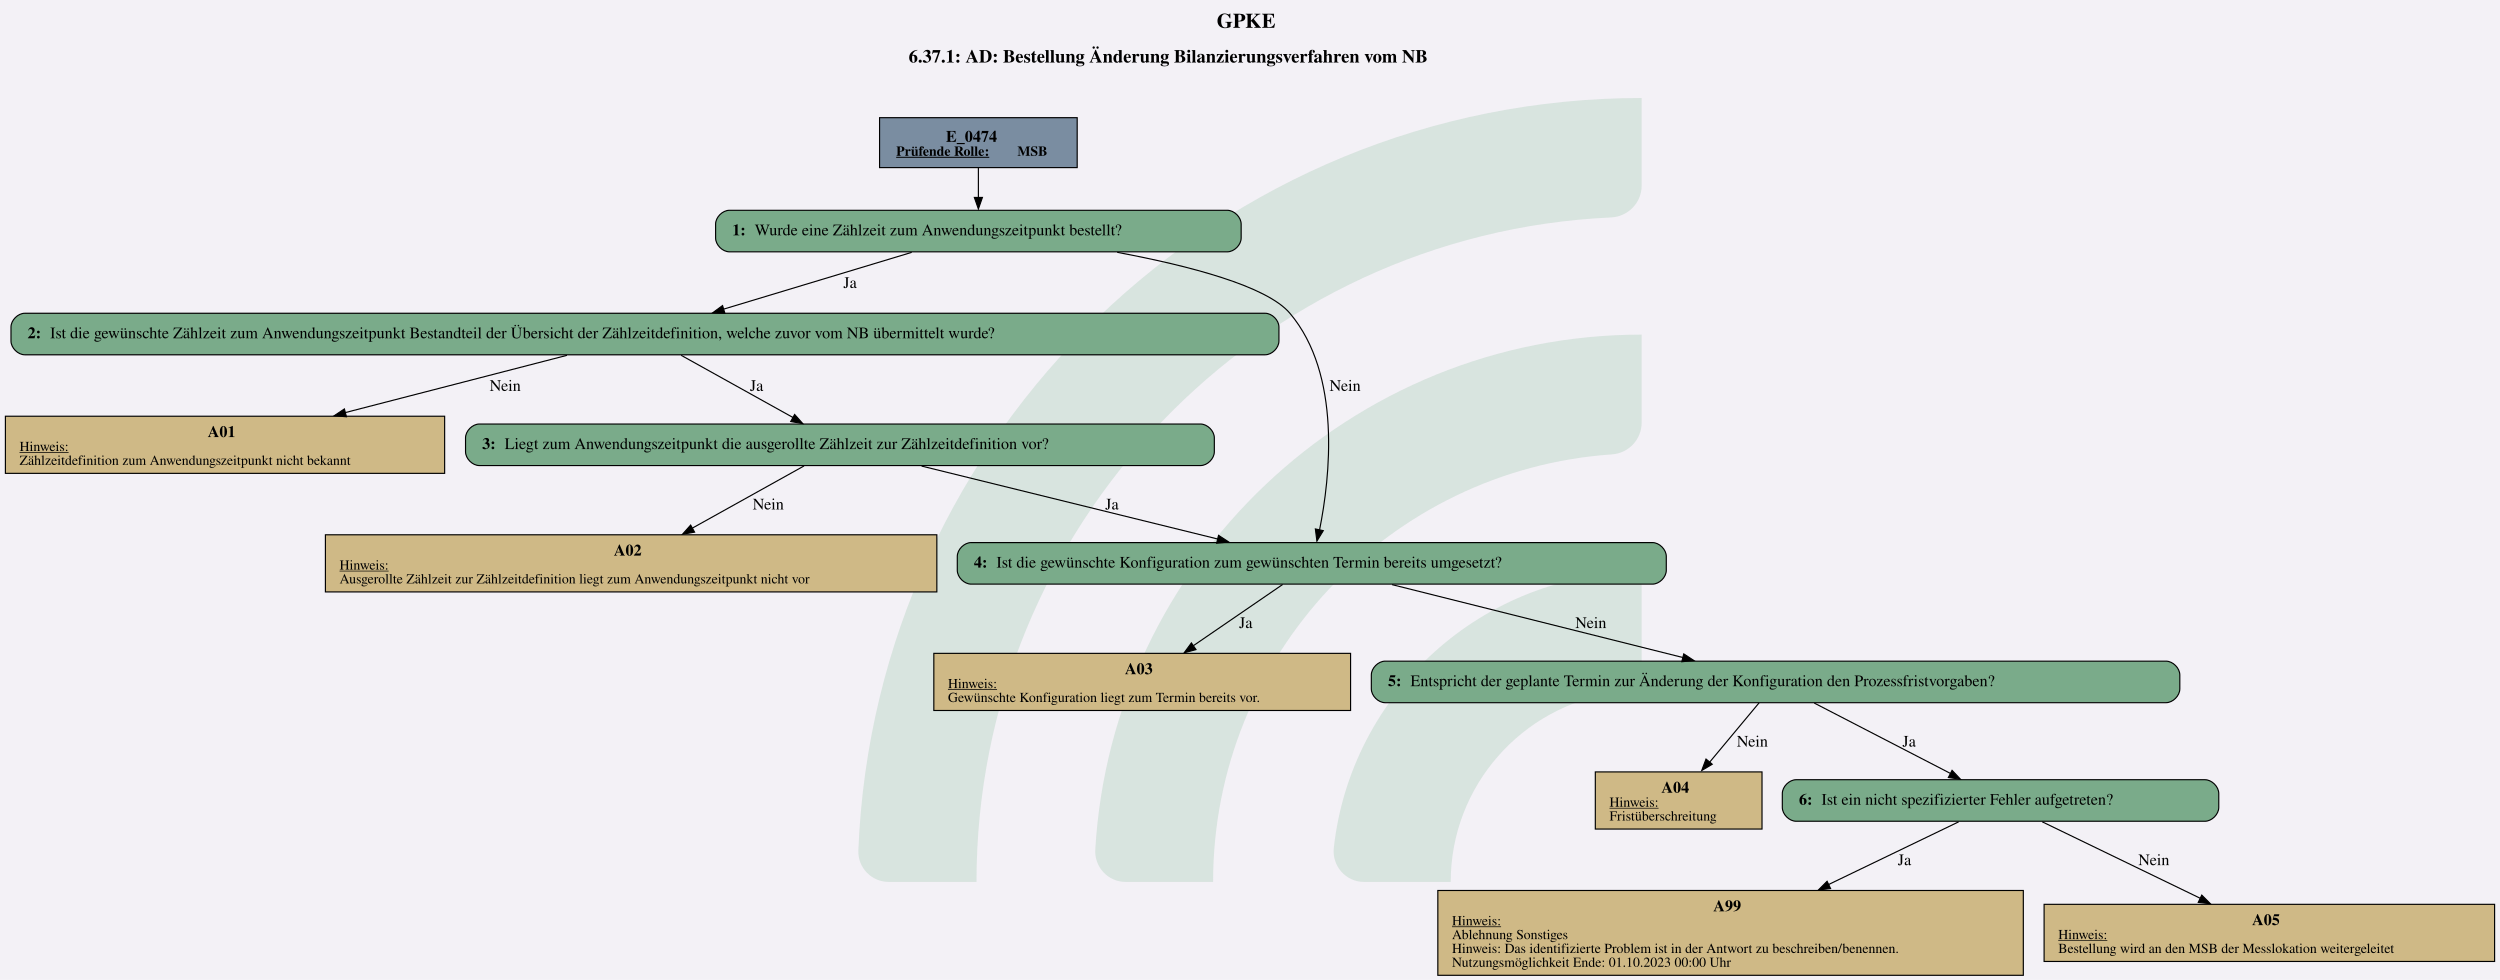
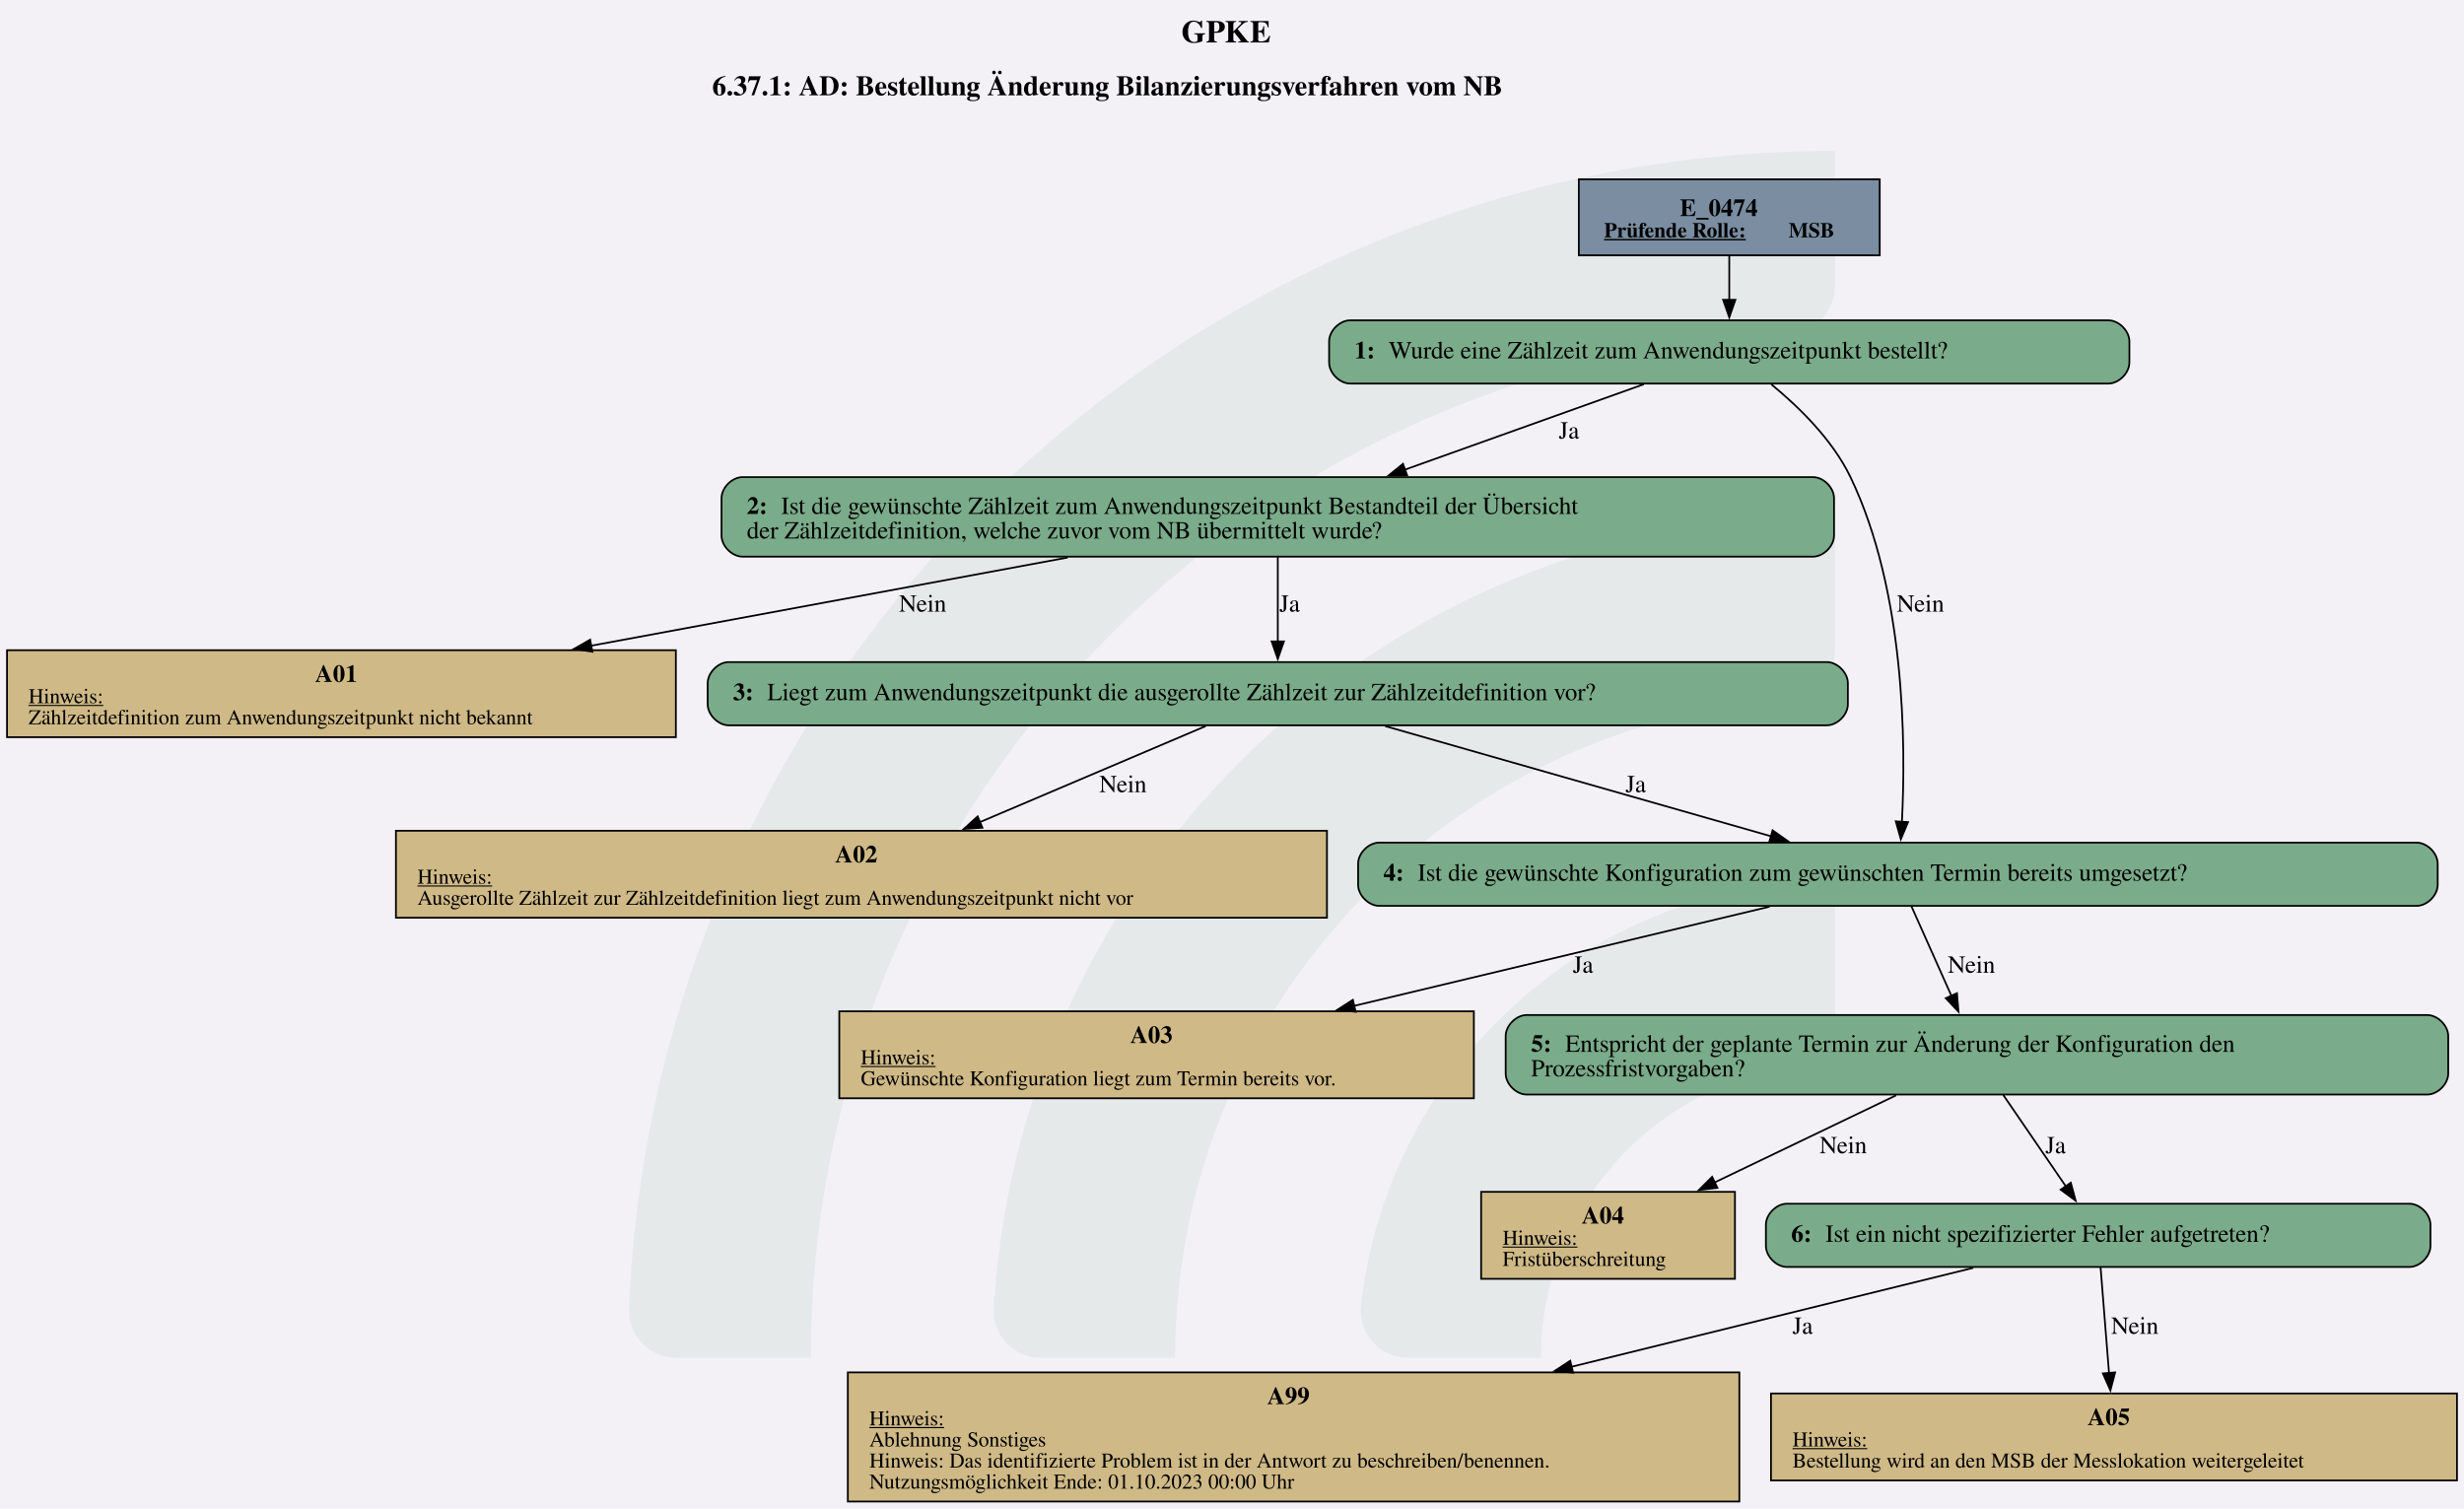
- <svg xmlns="http://www.w3.org/2000/svg" version="1.1" width="2888.0px" viewBox="0 0 2888.0 1132.0" height="1132.0px">
+ <svg xmlns="http://www.w3.org/2000/svg" version="1.1" width="1870.667px" viewBox="0 0 1870.667 1145.333" height="1145.333px">
  <g>
-     <svg version="1.1" width="2888.0px" viewBox="0 0 2888.0 1132.0" height="1132.0px">
-       <polygon fill="#f3f1f6" points="0,0 2888.0,0 2888.0,1132.0 0,1132.0" />
+     <svg version="1.1" width="1870.667px" viewBox="0 0 1870.667 1145.333" height="1145.333px">
+       <polygon fill="#f3f1f6" points="0,0 1870.667,0 1870.667,1145.333 0,1145.333" />
      <g>
-         <g transform="translate(991.5359, 113.2) scale(1 1) translate(0, 0) scale(5.119601 5.119601) ">
+         <g transform="translate(477.5398, 114.5333) scale(1 1) translate(0, 0) scale(5.179903 5.179903) ">
          <defs id="defs2">
            <clipPath clipPathUnits="userSpaceOnUse" id="clipPath23">
              <path d="M 0,568.156 H 579.236 V 0 H 0 Z" id="path21" />
            </clipPath>
          </defs>
          <g id="layer1" transform="translate(-16.54194,-55.30527)">
            <g id="g19" clip-path="url(#clipPath23)" transform="matrix(0.3527778,0,0,-0.3527778,0.01017023,243.7368)" style="opacity:0.2">
              <g id="g25" transform="translate(122.444,32.7195)">
-                 <path d="m 0,0 h -56.104 c -11,0 -19.898,9.123 -19.463,20.115 10.594,267.191 231.277,481.302 501.029,481.302 v -56.02 c 0,-10.98 -8.688,-19.892 -19.658,-20.393 C 180.29,414.697 0,228.005 0,0" style="fill:#6ead83;fill-opacity:1;fill-rule:nonzero;stroke:none" id="path27" />
+                 <path d="m 0,0 h -56.104 c -11,0 -19.898,9.123 -19.463,20.115 10.594,267.191 231.277,481.302 501.029,481.302 v -56.02 c 0,-10.98 -8.688,-19.892 -19.658,-20.393 C 180.29,414.697 0,228.005 0,0" style="fill:#6ead83;fill-opacity:0.5;fill-rule:nonzero;stroke:none" id="path27" />
              </g>
              <g id="g29" transform="translate(273.7828,32.7195)">
-                 <path d="m 0,0 h -55.926 c -11.228,0 -20.091,9.482 -19.435,20.69 10.744,183.439 163.389,329.388 349.485,329.388 v -56.263 c 0,-10.709 -8.273,-19.617 -18.957,-20.35 C 112.819,263.696 0,144.774 0,0" style="fill:#6ead83;fill-opacity:1;fill-rule:nonzero;stroke:none" id="path31" />
+                 <path d="m 0,0 h -55.926 c -11.228,0 -20.091,9.482 -19.435,20.69 10.744,183.439 163.389,329.388 349.485,329.388 v -56.263 c 0,-10.709 -8.273,-19.617 -18.957,-20.35 C 112.819,263.696 0,144.774 0,0" style="fill:#6ead83;fill-opacity:0.5;fill-rule:nonzero;stroke:none" id="path31" />
              </g>
              <g id="g33" transform="translate(425.7667,32.7195)">
-                 <path d="m 0,0 h -55.445 c -11.653,0 -20.604,10.17 -19.334,21.753 10.866,99.032 95.031,176.341 196.919,176.341 v -57.011 c 0,-10.046 -7.283,-18.755 -17.229,-20.165 C 45.688,112.522 0,61.497 0,0" style="fill:#6ead83;fill-opacity:1;fill-rule:nonzero;stroke:none" id="path35" />
+                 <path d="m 0,0 h -55.445 c -11.653,0 -20.604,10.17 -19.334,21.753 10.866,99.032 95.031,176.341 196.919,176.341 v -57.011 c 0,-10.046 -7.283,-18.755 -17.229,-20.165 C 45.688,112.522 0,61.497 0,0" style="fill:#6ead83;fill-opacity:0.5;fill-rule:nonzero;stroke:none" id="path35" />
              </g>
            </g>
          </g>
        </g>
-         <svg width="2166pt" height="849pt" viewBox="0.00 0.00 2165.61 849.38">
-           <g id="graph0" class="graph" transform="scale(1 1) rotate(0) translate(4 845.38)">
-             <text text-anchor="start" x="1049.93" y="-821.28" font-family="Times,serif" font-weight="bold" font-size="18.00">GPKE</text>
-             <text text-anchor="start" x="782.93" y="-791.18" font-family="Times,serif" font-weight="bold" font-size="16.00">6.37.1: AD: Bestellung Änderung Bilanzierungsverfahren vom NB</text>
+         <svg width="1403pt" height="859pt" viewBox="0.00 0.00 1402.61 858.66">
+           <g id="graph0" class="graph" transform="scale(1 1) rotate(0) translate(4 854.66)">
+             <text text-anchor="start" x="668.43" y="-830.56" font-family="Times,serif" font-weight="bold" font-size="18.00">GPKE</text>
+             <text text-anchor="start" x="401.43" y="-800.46" font-family="Times,serif" font-weight="bold" font-size="16.00">6.37.1: AD: Bestellung Änderung Bilanzierungsverfahren vom NB</text>
            <g id="node1" class="node">
-               <polygon fill="#7a8da1" stroke="black" points="929.01,-743.38 757.72,-743.38 757.72,-700.1 929.01,-700.1 929.01,-743.38" />
-               <text text-anchor="start" x="815.24" y="-722.44" font-family="Times,serif" font-weight="bold" font-size="14.00">E_0474</text>
-               <text text-anchor="start" x="772.12" y="-710.34" font-family="Times,serif" font-weight="bold" text-decoration="underline" font-size="12.00">Prüfende Rolle:</text>
-               <text text-anchor="start" x="877.12" y="-710.34" font-family="Times,serif" font-weight="bold" font-size="12.00"> MSB</text>
+               <polygon fill="#7a8da1" stroke="black" points="1066.02,-752.66 894.72,-752.66 894.72,-709.38 1066.02,-709.38 1066.02,-752.66" />
+               <text text-anchor="start" x="952.24" y="-731.72" font-family="Times,serif" font-weight="bold" font-size="14.00">E_0474</text>
+               <text text-anchor="start" x="909.12" y="-719.62" font-family="Times,serif" font-weight="bold" text-decoration="underline" font-size="12.00">Prüfende Rolle:</text>
+               <text text-anchor="start" x="1014.12" y="-719.62" font-family="Times,serif" font-weight="bold" font-size="12.00"> MSB</text>
            </g>
            <g id="node2" class="node">
-               <path fill="#7aab8a" stroke="black" d="M1059.14,-663.1C1059.14,-663.1 627.59,-663.1 627.59,-663.1 621.59,-663.1 615.59,-657.1 615.59,-651.1 615.59,-651.1 615.59,-639.1 615.59,-639.1 615.59,-633.1 621.59,-627.1 627.59,-627.1 627.59,-627.1 1059.14,-627.1 1059.14,-627.1 1065.14,-627.1 1071.14,-633.1 1071.14,-639.1 1071.14,-639.1 1071.14,-651.1 1071.14,-651.1 1071.14,-657.1 1065.14,-663.1 1059.14,-663.1" />
-               <text text-anchor="start" x="629.99" y="-641.42" font-family="Times,serif" font-weight="bold" font-size="14.00">1: </text>
-               <text text-anchor="start" x="649.49" y="-641.42" font-family="Times,serif" font-size="14.00">Wurde eine Zählzeit zum Anwendungszeitpunkt bestellt?</text>
+               <path fill="#7aab8a" stroke="black" d="M1196.14,-672.38C1196.14,-672.38 764.59,-672.38 764.59,-672.38 758.59,-672.38 752.59,-666.38 752.59,-660.38 752.59,-660.38 752.59,-648.38 752.59,-648.38 752.59,-642.38 758.59,-636.38 764.59,-636.38 764.59,-636.38 1196.14,-636.38 1196.14,-636.38 1202.14,-636.38 1208.14,-642.38 1208.14,-648.38 1208.14,-648.38 1208.14,-660.38 1208.14,-660.38 1208.14,-666.38 1202.14,-672.38 1196.14,-672.38" />
+               <text text-anchor="start" x="766.99" y="-650.71" font-family="Times,serif" font-weight="bold" font-size="14.00">1: </text>
+               <text text-anchor="start" x="786.49" y="-650.71" font-family="Times,serif" font-size="14.00">Wurde eine Zählzeit zum Anwendungszeitpunkt bestellt?</text>
            </g>
            <g id="edge1" class="edge">
-               <path fill="none" stroke="black" d="M843.37,-699.95C843.37,-691.91 843.37,-682.59 843.37,-673.99" />
-               <polygon fill="black" stroke="black" points="846.87,-674.26 843.37,-664.26 839.87,-674.26 846.87,-674.26" />
+               <path fill="none" stroke="black" d="M980.37,-709.23C980.37,-701.37 980.37,-692.29 980.37,-683.85" />
+               <polygon fill="black" stroke="black" points="983.87,-684.05 980.37,-674.05 976.87,-684.05 983.87,-684.05" />
            </g>
            <g id="node3" class="node">
-               <path fill="#7aab8a" stroke="black" d="M1091.89,-573.85C1091.89,-573.85 16.84,-573.85 16.84,-573.85 10.84,-573.85 4.84,-567.85 4.84,-561.85 4.84,-561.85 4.84,-549.85 4.84,-549.85 4.84,-543.85 10.84,-537.85 16.84,-537.85 16.84,-537.85 1091.89,-537.85 1091.89,-537.85 1097.89,-537.85 1103.89,-543.85 1103.89,-549.85 1103.89,-549.85 1103.89,-561.85 1103.89,-561.85 1103.89,-567.85 1097.89,-573.85 1091.89,-573.85" />
-               <text text-anchor="start" x="19.24" y="-552.17" font-family="Times,serif" font-weight="bold" font-size="14.00">2: </text>
-               <text text-anchor="start" x="38.74" y="-552.17" font-family="Times,serif" font-size="14.00">Ist die gewünschte Zählzeit zum Anwendungszeitpunkt Bestandteil der Übersicht der Zählzeitdefinition, welche zuvor vom NB übermittelt wurde?</text>
+               <path fill="#7aab8a" stroke="black" d="M1028.01,-583.13C1028.01,-583.13 418.72,-583.13 418.72,-583.13 412.72,-583.13 406.72,-577.13 406.72,-571.13 406.72,-571.13 406.72,-549.85 406.72,-549.85 406.72,-543.85 412.72,-537.85 418.72,-537.85 418.72,-537.85 1028.01,-537.85 1028.01,-537.85 1034.01,-537.85 1040.01,-543.85 1040.01,-549.85 1040.01,-549.85 1040.01,-571.13 1040.01,-571.13 1040.01,-577.13 1034.01,-583.13 1028.01,-583.13" />
+               <text text-anchor="start" x="421.12" y="-562.19" font-family="Times,serif" font-weight="bold" font-size="14.00">2: </text>
+               <text text-anchor="start" x="440.62" y="-562.19" font-family="Times,serif" font-size="14.00">Ist die gewünschte Zählzeit zum Anwendungszeitpunkt Bestandteil der Übersicht</text>
+               <text text-anchor="start" x="421.12" y="-548.19" font-family="Times,serif" font-size="14.00">der Zählzeitdefinition, welche zuvor vom NB übermittelt wurde?</text>
            </g>
            <g id="edge3" class="edge">
-               <path fill="none" stroke="black" d="M785.58,-626.65C738.52,-612.45 671.99,-592.36 622.37,-577.38" />
-               <polygon fill="black" stroke="black" points="623.64,-573.81 613.05,-574.27 621.62,-580.51 623.64,-573.81" />
-               <text text-anchor="middle" x="732.12" y="-595.8" font-family="Times,serif" font-size="14.00">Ja</text>
+               <path fill="none" stroke="black" d="M931.72,-635.99C893.36,-622.27 839.25,-602.92 795.79,-587.39" />
+               <polygon fill="black" stroke="black" points="797.01,-584.1 786.41,-584.03 794.65,-590.7 797.01,-584.1" />
+               <text text-anchor="middle" x="889.12" y="-605.08" font-family="Times,serif" font-size="14.00">Ja</text>
            </g>
            <g id="node7" class="node">
-               <path fill="#7aab8a" stroke="black" d="M1427.64,-375.07C1427.64,-375.07 837.09,-375.07 837.09,-375.07 831.09,-375.07 825.09,-369.07 825.09,-363.07 825.09,-363.07 825.09,-351.07 825.09,-351.07 825.09,-345.07 831.09,-339.07 837.09,-339.07 837.09,-339.07 1427.64,-339.07 1427.64,-339.07 1433.64,-339.07 1439.64,-345.07 1439.64,-351.07 1439.64,-351.07 1439.64,-363.07 1439.64,-363.07 1439.64,-369.07 1433.64,-375.07 1427.64,-375.07" />
-               <text text-anchor="start" x="839.49" y="-353.39" font-family="Times,serif" font-weight="bold" font-size="14.00">4: </text>
-               <text text-anchor="start" x="858.99" y="-353.39" font-family="Times,serif" font-size="14.00">Ist die gewünschte Konfiguration zum gewünschten Termin bereits umgesetzt?</text>
+               <path fill="#7aab8a" stroke="black" d="M1371.64,-375.07C1371.64,-375.07 781.09,-375.07 781.09,-375.07 775.09,-375.07 769.09,-369.07 769.09,-363.07 769.09,-363.07 769.09,-351.07 769.09,-351.07 769.09,-345.07 775.09,-339.07 781.09,-339.07 781.09,-339.07 1371.64,-339.07 1371.64,-339.07 1377.64,-339.07 1383.64,-345.07 1383.64,-351.07 1383.64,-351.07 1383.64,-363.07 1383.64,-363.07 1383.64,-369.07 1377.64,-375.07 1371.64,-375.07" />
+               <text text-anchor="start" x="783.49" y="-353.39" font-family="Times,serif" font-weight="bold" font-size="14.00">4: </text>
+               <text text-anchor="start" x="802.99" y="-353.39" font-family="Times,serif" font-size="14.00">Ist die gewünschte Konfiguration zum gewünschten Termin bereits umgesetzt?</text>
            </g>
            <g id="edge2" class="edge">
-               <path fill="none" stroke="black" d="M963.72,-626.66C1026.11,-615.01 1093.39,-597.47 1113.37,-573.85 1158.38,-520.62 1148.17,-431.35 1139.11,-386.13" />
-               <polygon fill="black" stroke="black" points="1142.32,-385.42 1136.8,-376.38 1135.47,-386.89 1142.32,-385.42" />
-               <text text-anchor="middle" x="1161.24" y="-506.55" font-family="Times,serif" font-size="14.00">Nein</text>
+               <path fill="none" stroke="black" d="M1004.32,-635.92C1019.9,-623.15 1039.15,-604.39 1049.37,-583.13 1080.52,-518.28 1080.95,-431.28 1078.65,-386.84" />
+               <polygon fill="black" stroke="black" points="1082.15,-386.76 1078.04,-376.99 1075.16,-387.19 1082.15,-386.76" />
+               <text text-anchor="middle" x="1089.24" y="-506.55" font-family="Times,serif" font-size="14.00">Nein</text>
            </g>
            <g id="node4" class="node">
              <polygon fill="#cfb986" stroke="black" points="380.73,-484.6 0,-484.6 0,-435.08 380.73,-435.08 380.73,-484.6" />
              <text text-anchor="start" x="175.37" y="-466.54" font-family="Times,serif" font-weight="bold" font-size="14.00">A01</text>
              <text text-anchor="start" x="12.24" y="-454.44" font-family="Times,serif" text-decoration="underline" font-size="12.00">Hinweis:</text>
              <text text-anchor="start" x="12.24" y="-442.44" font-family="Times,serif" font-size="12.00">Zählzeitdefinition zum Anwendungszeitpunkt nicht bekannt</text>
            </g>
            <g id="edge4" class="edge">
-               <path fill="none" stroke="black" d="M486.75,-537.39C432.82,-523.46 356.35,-503.71 294.59,-487.76" />
-               <polygon fill="black" stroke="black" points="295.59,-484.14 285.03,-485.03 293.84,-490.92 295.59,-484.14" />
-               <text text-anchor="middle" x="433.24" y="-506.55" font-family="Times,serif" font-size="14.00">Nein</text>
+               <path fill="none" stroke="black" d="M603.75,-537.35C523.41,-522.48 417.18,-502.82 332.52,-487.15" />
+               <polygon fill="black" stroke="black" points="333.21,-483.72 322.74,-485.34 331.94,-490.6 333.21,-483.72" />
+               <text text-anchor="middle" x="521.24" y="-506.55" font-family="Times,serif" font-size="14.00">Nein</text>
            </g>
            <g id="node5" class="node">
              <path fill="#7aab8a" stroke="black" d="M1035.89,-477.84C1035.89,-477.84 410.84,-477.84 410.84,-477.84 404.84,-477.84 398.84,-471.84 398.84,-465.84 398.84,-465.84 398.84,-453.84 398.84,-453.84 398.84,-447.84 404.84,-441.84 410.84,-441.84 410.84,-441.84 1035.89,-441.84 1035.89,-441.84 1041.89,-441.84 1047.89,-447.84 1047.89,-453.84 1047.89,-453.84 1047.89,-465.84 1047.89,-465.84 1047.89,-471.84 1041.89,-477.84 1035.89,-477.84" />
              <text text-anchor="start" x="413.24" y="-456.16" font-family="Times,serif" font-weight="bold" font-size="14.00">3: </text>
              <text text-anchor="start" x="432.74" y="-456.16" font-family="Times,serif" font-size="14.00">Liegt zum Anwendungszeitpunkt die ausgerollte Zählzeit zur Zählzeitdefinition vor?</text>
            </g>
            <g id="edge5" class="edge">
-               <path fill="none" stroke="black" d="M585.76,-537.39C613.15,-522.15 653.06,-499.95 682.85,-483.38" />
-               <polygon fill="black" stroke="black" points="684.1,-486.13 691.14,-478.21 680.7,-480.01 684.1,-486.13" />
-               <text text-anchor="middle" x="651.12" y="-506.55" font-family="Times,serif" font-size="14.00">Ja</text>
+               <path fill="none" stroke="black" d="M723.37,-537.6C723.37,-523.44 723.37,-504.87 723.37,-489.54" />
+               <polygon fill="black" stroke="black" points="726.87,-489.6 723.37,-479.6 719.87,-489.6 726.87,-489.6" />
+               <text text-anchor="middle" x="730.12" y="-506.55" font-family="Times,serif" font-size="14.00">Ja</text>
            </g>
            <g id="node6" class="node">
-               <polygon fill="#cfb986" stroke="black" points="807.36,-381.83 277.38,-381.83 277.38,-332.31 807.36,-332.31 807.36,-381.83" />
-               <text text-anchor="start" x="527.37" y="-363.77" font-family="Times,serif" font-weight="bold" font-size="14.00">A02</text>
-               <text text-anchor="start" x="289.62" y="-351.67" font-family="Times,serif" text-decoration="underline" font-size="12.00">Hinweis:</text>
-               <text text-anchor="start" x="289.62" y="-339.67" font-family="Times,serif" font-size="12.00">Ausgerollte Zählzeit zur Zählzeitdefinition liegt zum Anwendungszeitpunkt nicht vor</text>
+               <polygon fill="#cfb986" stroke="black" points="751.36,-381.83 221.38,-381.83 221.38,-332.31 751.36,-332.31 751.36,-381.83" />
+               <text text-anchor="start" x="471.37" y="-363.77" font-family="Times,serif" font-weight="bold" font-size="14.00">A02</text>
+               <text text-anchor="start" x="233.62" y="-351.67" font-family="Times,serif" text-decoration="underline" font-size="12.00">Hinweis:</text>
+               <text text-anchor="start" x="233.62" y="-339.67" font-family="Times,serif" font-size="12.00">Ausgerollte Zählzeit zur Zählzeitdefinition liegt zum Anwendungszeitpunkt nicht vor</text>
            </g>
            <g id="edge6" class="edge">
-               <path fill="none" stroke="black" d="M692.25,-441.52C665.69,-426.73 626.9,-405.13 595.44,-387.62" />
-               <polygon fill="black" stroke="black" points="597.37,-384.13 586.93,-382.33 593.97,-390.25 597.37,-384.13" />
-               <text text-anchor="middle" x="661.24" y="-403.78" font-family="Times,serif" font-size="14.00">Nein</text>
+               <path fill="none" stroke="black" d="M682.35,-441.4C647.01,-426.37 595.29,-404.38 553.85,-386.76" />
+               <polygon fill="black" stroke="black" points="555.25,-383.55 544.67,-382.86 552.51,-390 555.25,-383.55" />
+               <text text-anchor="middle" x="635.24" y="-403.78" font-family="Times,serif" font-size="14.00">Nein</text>
            </g>
            <g id="edge7" class="edge">
-               <path fill="none" stroke="black" d="M794.14,-441.4C865.65,-423.78 976.02,-396.59 1051.08,-378.1" />
-               <polygon fill="black" stroke="black" points="1051.56,-381.34 1060.43,-375.55 1049.88,-374.54 1051.56,-381.34" />
-               <text text-anchor="middle" x="959.12" y="-403.78" font-family="Times,serif" font-size="14.00">Ja</text>
+               <path fill="none" stroke="black" d="M784.45,-441.4C845.54,-423.96 939.48,-397.15 1004.21,-378.67" />
+               <polygon fill="black" stroke="black" points="1005.03,-382.07 1013.69,-375.96 1003.11,-375.34 1005.03,-382.07" />
+               <text text-anchor="middle" x="927.12" y="-403.78" font-family="Times,serif" font-size="14.00">Ja</text>
            </g>
            <g id="node8" class="node">
-               <polygon fill="#cfb986" stroke="black" points="1165.98,-279.06 804.75,-279.06 804.75,-229.54 1165.98,-229.54 1165.98,-279.06" />
-               <text text-anchor="start" x="970.37" y="-261" font-family="Times,serif" font-weight="bold" font-size="14.00">A03</text>
-               <text text-anchor="start" x="816.99" y="-248.9" font-family="Times,serif" text-decoration="underline" font-size="12.00">Hinweis:</text>
-               <text text-anchor="start" x="816.99" y="-236.9" font-family="Times,serif" font-size="12.00">Gewünschte Konfiguration liegt zum Termin bereits vor.</text>
+               <polygon fill="#cfb986" stroke="black" points="834.98,-279.06 473.75,-279.06 473.75,-229.54 834.98,-229.54 834.98,-279.06" />
+               <text text-anchor="start" x="639.37" y="-261" font-family="Times,serif" font-weight="bold" font-size="14.00">A03</text>
+               <text text-anchor="start" x="485.99" y="-248.9" font-family="Times,serif" text-decoration="underline" font-size="12.00">Hinweis:</text>
+               <text text-anchor="start" x="485.99" y="-236.9" font-family="Times,serif" font-size="12.00">Gewünschte Konfiguration liegt zum Termin bereits vor.</text>
            </g>
            <g id="edge9" class="edge">
-               <path fill="none" stroke="black" d="M1107.09,-338.75C1085.89,-324.21 1055.1,-303.11 1029.8,-285.76" />
-               <polygon fill="black" stroke="black" points="1031.98,-282.32 1021.75,-279.56 1028.02,-288.1 1031.98,-282.32" />
-               <text text-anchor="middle" x="1075.12" y="-301.01" font-family="Times,serif" font-size="14.00">Ja</text>
+               <path fill="none" stroke="black" d="M1003.34,-338.63C938.14,-323.06 841.63,-300.02 766.62,-282.1" />
+               <polygon fill="black" stroke="black" points="767.72,-278.77 757.18,-279.85 766.1,-285.58 767.72,-278.77" />
+               <text text-anchor="middle" x="897.12" y="-301.01" font-family="Times,serif" font-size="14.00">Ja</text>
            </g>
            <g id="node9" class="node">
-               <path fill="#7aab8a" stroke="black" d="M1872.76,-272.3C1872.76,-272.3 1195.97,-272.3 1195.97,-272.3 1189.97,-272.3 1183.97,-266.3 1183.97,-260.3 1183.97,-260.3 1183.97,-248.3 1183.97,-248.3 1183.97,-242.3 1189.97,-236.3 1195.97,-236.3 1195.97,-236.3 1872.76,-236.3 1872.76,-236.3 1878.76,-236.3 1884.76,-242.3 1884.76,-248.3 1884.76,-248.3 1884.76,-260.3 1884.76,-260.3 1884.76,-266.3 1878.76,-272.3 1872.76,-272.3" />
-               <text text-anchor="start" x="1198.37" y="-250.62" font-family="Times,serif" font-weight="bold" font-size="14.00">5: </text>
-               <text text-anchor="start" x="1217.87" y="-250.62" font-family="Times,serif" font-size="14.00">Entspricht der geplante Termin zur Änderung der Konfiguration den Prozessfristvorgaben?</text>
+               <path fill="#7aab8a" stroke="black" d="M1377.64,-276.94C1377.64,-276.94 865.09,-276.94 865.09,-276.94 859.09,-276.94 853.09,-270.94 853.09,-264.94 853.09,-264.94 853.09,-243.66 853.09,-243.66 853.09,-237.66 859.09,-231.66 865.09,-231.66 865.09,-231.66 1377.64,-231.66 1377.64,-231.66 1383.64,-231.66 1389.64,-237.66 1389.64,-243.66 1389.64,-243.66 1389.64,-264.94 1389.64,-264.94 1389.64,-270.94 1383.64,-276.94 1377.64,-276.94" />
+               <text text-anchor="start" x="867.49" y="-256" font-family="Times,serif" font-weight="bold" font-size="14.00">5: </text>
+               <text text-anchor="start" x="886.99" y="-256" font-family="Times,serif" font-size="14.00">Entspricht der geplante Termin zur Änderung der Konfiguration den</text>
+               <text text-anchor="start" x="867.49" y="-242" font-family="Times,serif" font-size="14.00">Prozessfristvorgaben?</text>
            </g>
            <g id="edge8" class="edge">
-               <path fill="none" stroke="black" d="M1201.93,-338.63C1272.08,-321.05 1380.25,-293.93 1454.02,-275.44" />
-               <polygon fill="black" stroke="black" points="1454.79,-278.6 1463.64,-272.78 1453.09,-271.81 1454.79,-278.6" />
-               <text text-anchor="middle" x="1374.24" y="-301.01" font-family="Times,serif" font-size="14.00">Nein</text>
+               <path fill="none" stroke="black" d="M1084,-338.98C1090.27,-324.93 1099.33,-304.64 1106.96,-287.56" />
+               <polygon fill="black" stroke="black" points="1109.99,-289.36 1110.87,-278.81 1103.59,-286.51 1109.99,-289.36" />
+               <text text-anchor="middle" x="1118.24" y="-301.01" font-family="Times,serif" font-size="14.00">Nein</text>
            </g>
            <g id="node10" class="node">
-               <polygon fill="#cfb986" stroke="black" points="1522.61,-176.29 1378.12,-176.29 1378.12,-126.77 1522.61,-126.77 1522.61,-176.29" />
-               <text text-anchor="start" x="1435.37" y="-158.23" font-family="Times,serif" font-weight="bold" font-size="14.00">A04</text>
-               <text text-anchor="start" x="1390.37" y="-146.13" font-family="Times,serif" text-decoration="underline" font-size="12.00">Hinweis:</text>
-               <text text-anchor="start" x="1390.37" y="-134.13" font-family="Times,serif" font-size="12.00">Fristüberschreitung</text>
+               <polygon fill="#cfb986" stroke="black" points="983.61,-176.29 839.12,-176.29 839.12,-126.77 983.61,-126.77 983.61,-176.29" />
+               <text text-anchor="start" x="896.37" y="-158.23" font-family="Times,serif" font-weight="bold" font-size="14.00">A04</text>
+               <text text-anchor="start" x="851.37" y="-146.13" font-family="Times,serif" text-decoration="underline" font-size="12.00">Hinweis:</text>
+               <text text-anchor="start" x="851.37" y="-134.13" font-family="Times,serif" font-size="12.00">Fristüberschreitung</text>
            </g>
            <g id="edge10" class="edge">
-               <path fill="none" stroke="black" d="M1520.12,-236.21C1508.37,-222.11 1491.38,-201.74 1477.11,-184.62" />
-               <polygon fill="black" stroke="black" points="1479.45,-182.96 1470.36,-177.52 1474.08,-187.44 1479.45,-182.96" />
-               <text text-anchor="middle" x="1514.24" y="-198.24" font-family="Times,serif" font-size="14.00">Nein</text>
+               <path fill="none" stroke="black" d="M1075.28,-231.19C1044.86,-216.59 1004.69,-197.31 971.73,-181.5" />
+               <polygon fill="black" stroke="black" points="973.65,-178.53 963.12,-177.36 970.62,-184.84 973.65,-178.53" />
+               <text text-anchor="middle" x="1045.24" y="-198.24" font-family="Times,serif" font-size="14.00">Nein</text>
            </g>
            <g id="node11" class="node">
-               <path fill="#7aab8a" stroke="black" d="M1906.52,-169.53C1906.52,-169.53 1552.21,-169.53 1552.21,-169.53 1546.21,-169.53 1540.21,-163.53 1540.21,-157.53 1540.21,-157.53 1540.21,-145.53 1540.21,-145.53 1540.21,-139.53 1546.21,-133.53 1552.21,-133.53 1552.21,-133.53 1906.52,-133.53 1906.52,-133.53 1912.52,-133.53 1918.52,-139.53 1918.52,-145.53 1918.52,-145.53 1918.52,-157.53 1918.52,-157.53 1918.52,-163.53 1912.52,-169.53 1906.52,-169.53" />
-               <text text-anchor="start" x="1554.62" y="-147.85" font-family="Times,serif" font-weight="bold" font-size="14.00">6: </text>
-               <text text-anchor="start" x="1574.12" y="-147.85" font-family="Times,serif" font-size="14.00">Ist ein nicht spezifizierter Fehler aufgetreten?</text>
+               <path fill="#7aab8a" stroke="black" d="M1367.52,-169.53C1367.52,-169.53 1013.22,-169.53 1013.22,-169.53 1007.22,-169.53 1001.22,-163.53 1001.22,-157.53 1001.22,-157.53 1001.22,-145.53 1001.22,-145.53 1001.22,-139.53 1007.22,-133.53 1013.22,-133.53 1013.22,-133.53 1367.52,-133.53 1367.52,-133.53 1373.52,-133.53 1379.52,-139.53 1379.52,-145.53 1379.52,-145.53 1379.52,-157.53 1379.52,-157.53 1379.52,-163.53 1373.52,-169.53 1367.52,-169.53" />
+               <text text-anchor="start" x="1015.62" y="-147.85" font-family="Times,serif" font-weight="bold" font-size="14.00">6: </text>
+               <text text-anchor="start" x="1035.12" y="-147.85" font-family="Times,serif" font-size="14.00">Ist ein nicht spezifizierter Fehler aufgetreten?</text>
            </g>
            <g id="edge11" class="edge">
-               <path fill="none" stroke="black" d="M1567.89,-235.98C1600.53,-219.11 1650.32,-193.38 1685.97,-174.95" />
-               <polygon fill="black" stroke="black" points="1687.35,-177.66 1694.63,-169.96 1684.14,-171.45 1687.35,-177.66" />
-               <text text-anchor="middle" x="1650.12" y="-198.24" font-family="Times,serif" font-size="14.00">Ja</text>
+               <path fill="none" stroke="black" d="M1136.34,-231.43C1146.77,-216.19 1160.77,-195.75 1171.9,-179.5" />
+               <polygon fill="black" stroke="black" points="1174.78,-181.48 1177.55,-171.25 1169.01,-177.52 1174.78,-181.48" />
+               <text text-anchor="middle" x="1166.12" y="-198.24" font-family="Times,serif" font-size="14.00">Ja</text>
            </g>
            <g id="node12" class="node">
-               <polygon fill="#cfb986" stroke="black" points="1749.11,-73.52 1241.62,-73.52 1241.62,0 1749.11,0 1749.11,-73.52" />
-               <text text-anchor="start" x="1480.37" y="-55.46" font-family="Times,serif" font-weight="bold" font-size="14.00">A99</text>
-               <text text-anchor="start" x="1253.87" y="-43.36" font-family="Times,serif" text-decoration="underline" font-size="12.00">Hinweis:</text>
-               <text text-anchor="start" x="1253.87" y="-31.36" font-family="Times,serif" font-size="12.00">Ablehnung Sonstiges</text>
-               <text text-anchor="start" x="1253.87" y="-19.36" font-family="Times,serif" font-size="12.00">Hinweis: Das identifizierte Problem ist in der Antwort zu beschreiben/benennen.</text>
-               <text text-anchor="start" x="1253.87" y="-7.36" font-family="Times,serif" font-size="12.00">Nutzungsmöglichkeit Ende: 01.10.2023 00:00 Uhr</text>
+               <polygon fill="#cfb986" stroke="black" points="986.11,-73.52 478.62,-73.52 478.62,0 986.11,0 986.11,-73.52" />
+               <text text-anchor="start" x="717.37" y="-55.46" font-family="Times,serif" font-weight="bold" font-size="14.00">A99</text>
+               <text text-anchor="start" x="490.87" y="-43.36" font-family="Times,serif" text-decoration="underline" font-size="12.00">Hinweis:</text>
+               <text text-anchor="start" x="490.87" y="-31.36" font-family="Times,serif" font-size="12.00">Ablehnung Sonstiges</text>
+               <text text-anchor="start" x="490.87" y="-19.36" font-family="Times,serif" font-size="12.00">Hinweis: Das identifizierte Problem ist in der Antwort zu beschreiben/benennen.</text>
+               <text text-anchor="start" x="490.87" y="-7.36" font-family="Times,serif" font-size="12.00">Nutzungsmöglichkeit Ende: 01.10.2023 00:00 Uhr</text>
            </g>
            <g id="edge12" class="edge">
-               <path fill="none" stroke="black" d="M1693.06,-133.03C1663,-118.55 1619.09,-97.38 1580.28,-78.68" />
-               <polygon fill="black" stroke="black" points="1582.06,-75.17 1571.53,-73.98 1579.02,-81.48 1582.06,-75.17" />
-               <text text-anchor="middle" x="1646.12" y="-95.47" font-family="Times,serif" font-size="14.00">Ja</text>
+               <path fill="none" stroke="black" d="M1119.31,-133.03C1058.35,-118.03 968.29,-95.85 890.39,-76.67" />
+               <polygon fill="black" stroke="black" points="891.5,-73.34 880.96,-74.35 889.83,-80.14 891.5,-73.34" />
+               <text text-anchor="middle" x="1022.12" y="-95.47" font-family="Times,serif" font-size="14.00">Ja</text>
            </g>
            <g id="node13" class="node">
-               <polygon fill="#cfb986" stroke="black" points="2157.61,-61.52 1767.12,-61.52 1767.12,-12 2157.61,-12 2157.61,-61.52" />
-               <text text-anchor="start" x="1947.37" y="-43.46" font-family="Times,serif" font-weight="bold" font-size="14.00">A05</text>
-               <text text-anchor="start" x="1779.37" y="-31.36" font-family="Times,serif" text-decoration="underline" font-size="12.00">Hinweis:</text>
-               <text text-anchor="start" x="1779.37" y="-19.36" font-family="Times,serif" font-size="12.00">Bestellung wird an den MSB der Messlokation weitergeleitet</text>
+               <polygon fill="#cfb986" stroke="black" points="1394.61,-61.52 1004.12,-61.52 1004.12,-12 1394.61,-12 1394.61,-61.52" />
+               <text text-anchor="start" x="1184.37" y="-43.46" font-family="Times,serif" font-weight="bold" font-size="14.00">A05</text>
+               <text text-anchor="start" x="1016.37" y="-31.36" font-family="Times,serif" text-decoration="underline" font-size="12.00">Hinweis:</text>
+               <text text-anchor="start" x="1016.37" y="-19.36" font-family="Times,serif" font-size="12.00">Bestellung wird an den MSB der Messlokation weitergeleitet</text>
            </g>
            <g id="edge13" class="edge">
-               <path fill="none" stroke="black" d="M1765.52,-133.03C1802.04,-115.36 1859.11,-87.74 1902.41,-66.78" />
-               <polygon fill="black" stroke="black" points="1903.79,-69.51 1911.27,-62.01 1900.74,-63.21 1903.79,-69.51" />
-               <text text-anchor="middle" x="1862.24" y="-95.47" font-family="Times,serif" font-size="14.00">Nein</text>
+               <path fill="none" stroke="black" d="M1191.73,-133.4C1193.01,-117.44 1194.95,-93.13 1196.55,-73.02" />
+               <polygon fill="black" stroke="black" points="1200.02,-73.51 1197.33,-63.26 1193.04,-72.95 1200.02,-73.51" />
+               <text text-anchor="middle" x="1211.24" y="-95.47" font-family="Times,serif" font-size="14.00">Nein</text>
            </g>
          </g>
        </svg>
      </g>
    </svg>
  </g>
</svg>
